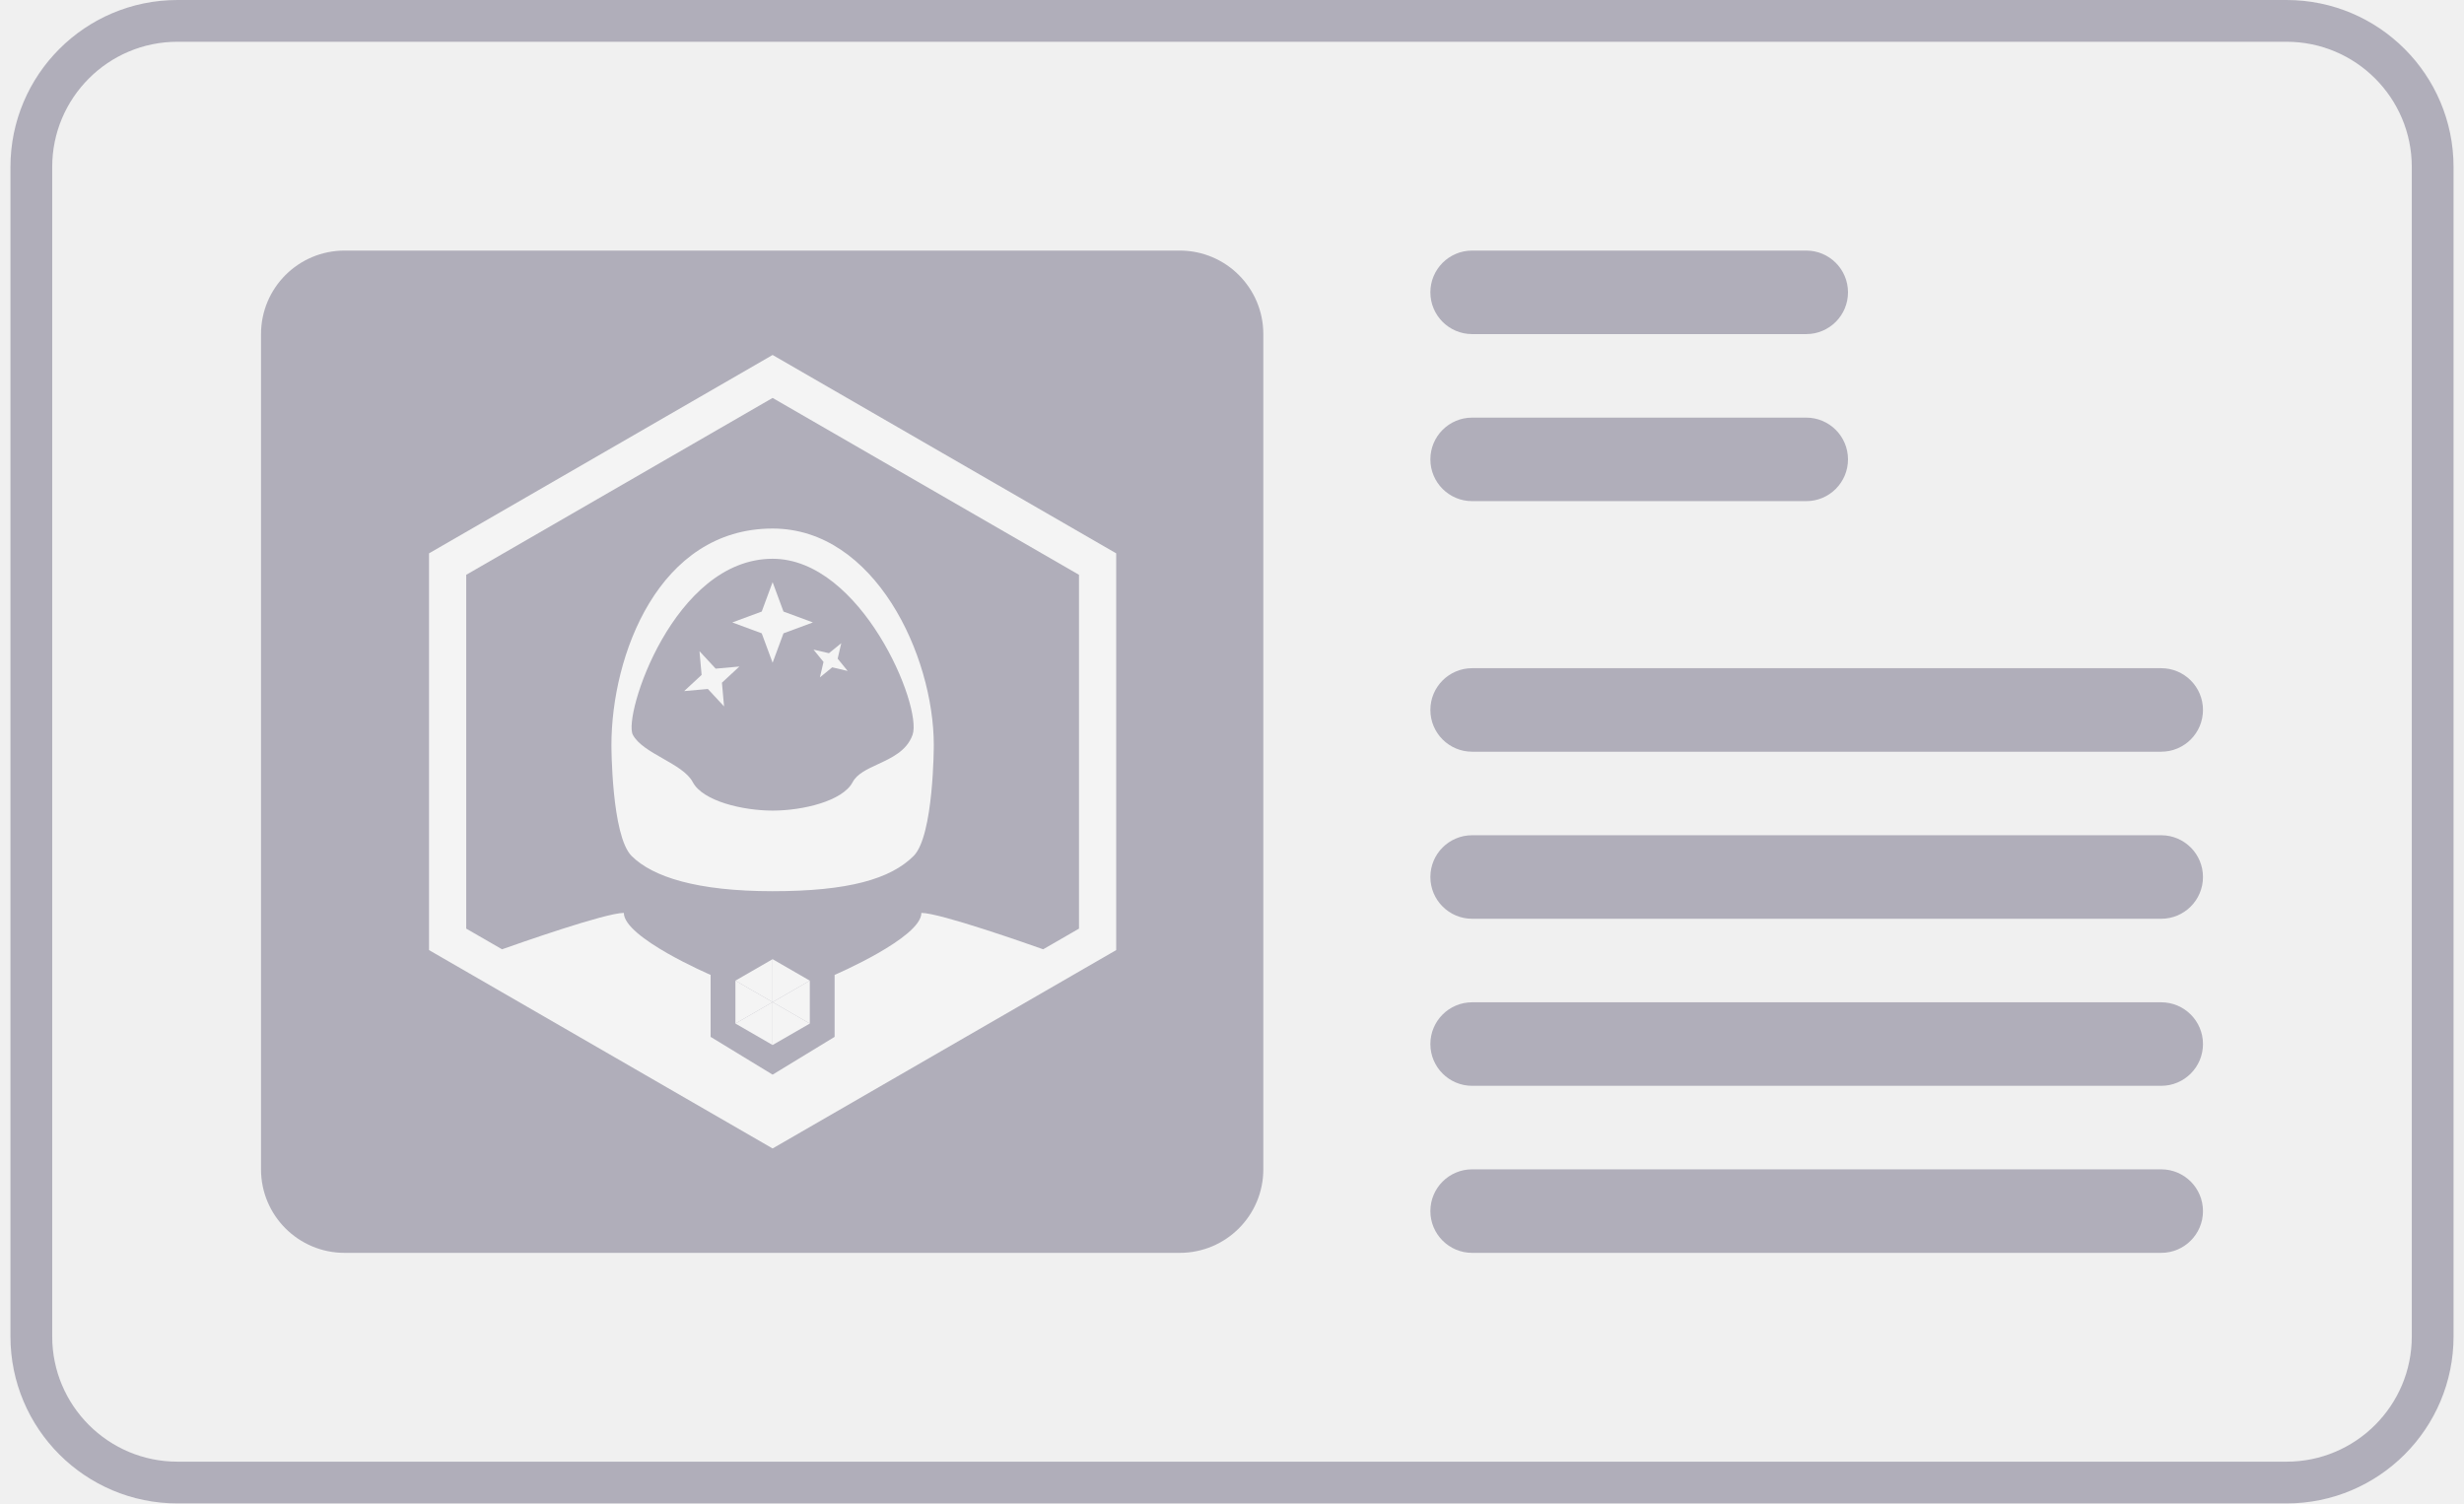
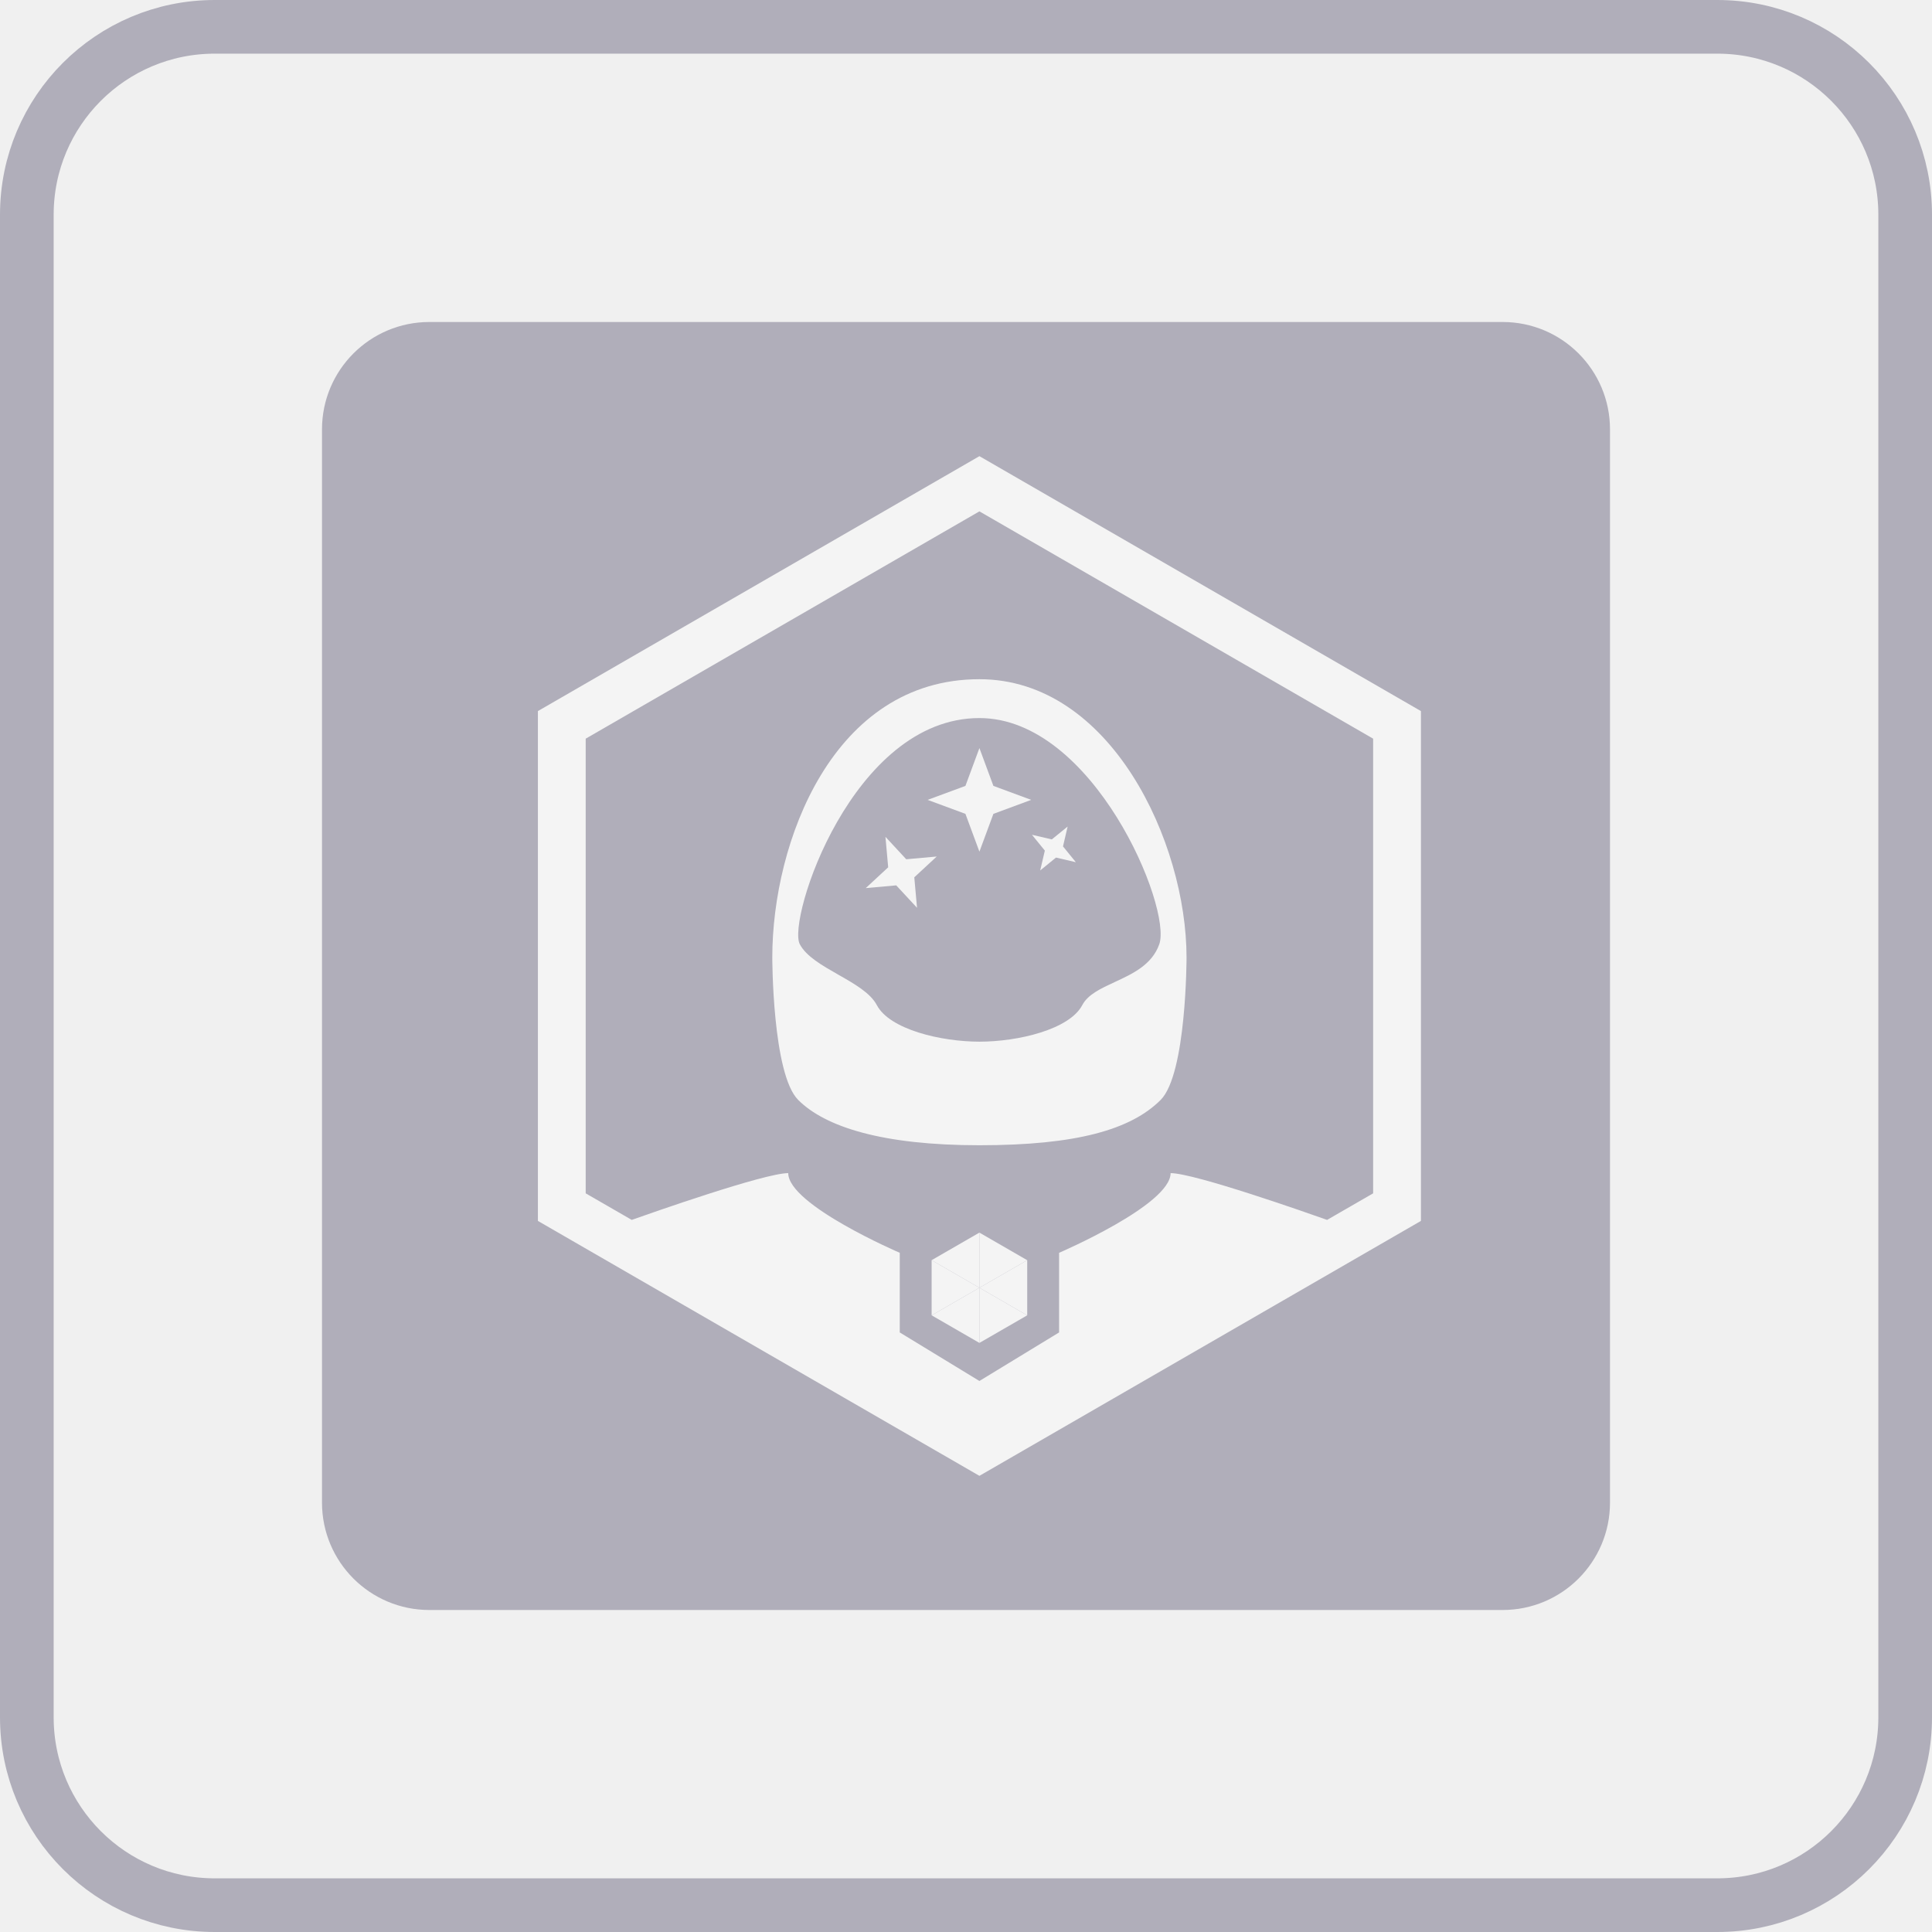
- <svg xmlns="http://www.w3.org/2000/svg" width="118" height="72" viewBox="0 0 118 72" fill="none">
+ <svg xmlns="http://www.w3.org/2000/svg" width="72" height="72" viewBox="0 0 72 72" fill="none">
  <g opacity="0.3">
-     <rect x="13" y="12.5" width="47" height="47" rx="3.5" fill="#1A153C" />
-     <path fill-rule="evenodd" clip-rule="evenodd" d="M43.754 40.991C44.719 40.026 44.719 35.685 44.719 35.685C44.719 31.387 41.895 25.312 37 25.312C31.536 25.312 29.281 31.387 29.281 35.685C29.281 35.685 29.281 40.026 30.246 40.991C31.252 41.997 33.382 42.68 37 42.68C40.618 42.68 42.646 42.099 43.754 40.991ZM42.042 36.599C42.709 36.29 43.433 35.955 43.703 35.188C44.182 33.826 41.249 26.76 37 26.76C32.258 26.76 29.827 34.279 30.306 35.188C30.545 35.643 31.144 35.983 31.742 36.324C32.34 36.664 32.938 37.004 33.177 37.458C33.656 38.366 35.57 38.82 37.004 38.82C38.438 38.82 40.355 38.366 40.833 37.458C41.042 37.061 41.525 36.838 42.042 36.599Z" fill="white" />
-     <path d="M33.498 31.186L34.273 32.022L35.409 31.92L34.573 32.695L34.675 33.831L33.9 32.995L32.764 33.097L33.6 32.322L33.498 31.186Z" fill="white" />
-     <path d="M40.288 30.803L40.115 31.543L40.594 32.132L39.854 31.959L39.265 32.439L39.438 31.699L38.958 31.11L39.698 31.282L40.288 30.803Z" fill="white" />
-     <path d="M37 27.879L37.521 29.288L38.93 29.809L37.521 30.33L37 31.739L36.479 30.33L35.07 29.809L36.479 29.288L37 27.879Z" fill="white" />
-     <path d="M37 47.991L35.219 49.018L35.219 46.963L37 47.991Z" fill="white" />
-     <path d="M38.781 46.964L37 47.991L37 45.936L38.781 46.964Z" fill="white" />
-     <path d="M35.219 49.018L37 47.991L36.999 50.046L35.219 49.018Z" fill="white" />
-     <path d="M38.781 49.019L37 50.046L37 47.991L38.781 49.019Z" fill="white" />
-     <path d="M35.219 46.963L36.999 45.936L37 47.991L35.219 46.963Z" fill="white" />
-     <path d="M37 47.991L38.781 46.964V49.019L37 47.991Z" fill="white" />
-     <path fill-rule="evenodd" clip-rule="evenodd" d="M37 17L53.454 26.5V45.5L37 55L20.546 45.5V26.5L37 17ZM22.327 27.528L37 19.057L51.673 27.528V44.472L49.957 45.462C49.234 45.206 45.013 43.719 44.125 43.719C44.125 44.906 39.969 46.688 39.969 46.688V49.656L37 51.465L34.031 49.656V46.688C34.031 46.688 29.875 44.906 29.875 43.719C28.987 43.719 24.766 45.206 24.043 45.462L22.327 44.472V27.528Z" fill="white" />
-     <rect x="13" y="12.5" width="47" height="47" rx="3.5" stroke="#1A153C" />
-     <rect x="68.5" y="12" width="20" height="4" rx="2" fill="#1A153C" />
-     <rect x="68.5" y="20" width="20" height="4" rx="2" fill="#1A153C" />
-     <rect x="68.5" y="32" width="37" height="4" rx="2" fill="#1A153C" />
-     <rect x="68.5" y="40" width="37" height="4" rx="2" fill="#1A153C" />
-     <rect x="68.5" y="48" width="37" height="4" rx="2" fill="#1A153C" />
-     <rect x="68.5" y="56" width="37" height="4" rx="2" fill="#1A153C" />
-     <rect x="1.5" y="1" width="115" height="70" rx="7" stroke="#1A153C" stroke-width="2" />
+     <rect x="12.5" y="12.5" width="47" height="47" rx="3.5" fill="#1A153C" />
+     <path fill-rule="evenodd" clip-rule="evenodd" d="M43.254 40.991C44.219 40.026 44.219 35.685 44.219 35.685C44.219 31.387 41.395 25.312 36.5 25.312C31.036 25.312 28.781 31.387 28.781 35.685C28.781 35.685 28.781 40.026 29.746 40.991C30.752 41.997 32.882 42.68 36.5 42.68C40.118 42.68 42.146 42.099 43.254 40.991ZM41.542 36.599C42.209 36.29 42.933 35.955 43.203 35.188C43.682 33.826 40.749 26.76 36.5 26.76C31.758 26.76 29.327 34.279 29.806 35.188C30.045 35.643 30.644 35.983 31.242 36.324C31.84 36.664 32.438 37.004 32.677 37.458C33.156 38.366 35.07 38.82 36.504 38.82C37.938 38.82 39.855 38.366 40.333 37.458C40.542 37.061 41.025 36.838 41.542 36.599Z" fill="white" />
+     <path d="M32.998 31.186L33.773 32.022L34.909 31.92L34.073 32.695L34.175 33.831L33.4 32.995L32.264 33.097L33.1 32.322L32.998 31.186Z" fill="white" />
+     <path d="M39.788 30.803L39.615 31.543L40.094 32.132L39.354 31.959L38.765 32.439L38.938 31.699L38.458 31.11L39.198 31.282L39.788 30.803Z" fill="white" />
+     <path d="M36.5 27.879L37.021 29.288L38.43 29.809L37.021 30.33L36.5 31.739L35.979 30.33L34.57 29.809L35.979 29.288L36.5 27.879Z" fill="white" />
+     <path d="M36.5 47.991L34.719 49.018L34.719 46.963L36.5 47.991Z" fill="white" />
+     <path d="M38.281 46.964L36.5 47.991L36.5 45.936L38.281 46.964Z" fill="white" />
+     <path d="M34.719 49.018L36.5 47.991L36.499 50.046L34.719 49.018Z" fill="white" />
+     <path d="M38.281 49.019L36.5 50.046L36.5 47.991L38.281 49.019Z" fill="white" />
+     <path d="M34.719 46.963L36.499 45.936L36.5 47.991L34.719 46.963Z" fill="white" />
+     <path d="M36.5 47.991L38.281 46.964V49.019L36.5 47.991Z" fill="white" />
+     <path fill-rule="evenodd" clip-rule="evenodd" d="M36.5 17L52.954 26.5V45.5L36.5 55L20.046 45.5V26.5L36.5 17ZM21.827 27.528L36.5 19.057L51.173 27.528V44.472L49.457 45.462C48.734 45.206 44.513 43.719 43.625 43.719C43.625 44.906 39.469 46.688 39.469 46.688V49.656L36.5 51.465L33.531 49.656V46.688C33.531 46.688 29.375 44.906 29.375 43.719C28.487 43.719 24.266 45.206 23.543 45.462L21.827 44.472V27.528Z" fill="white" />
+     <rect x="12.5" y="12.5" width="47" height="47" rx="3.5" stroke="#1A153C" />
+     <rect x="1" y="1" width="70" height="70" rx="7" stroke="#1A153C" stroke-width="2" />
  </g>
</svg>
